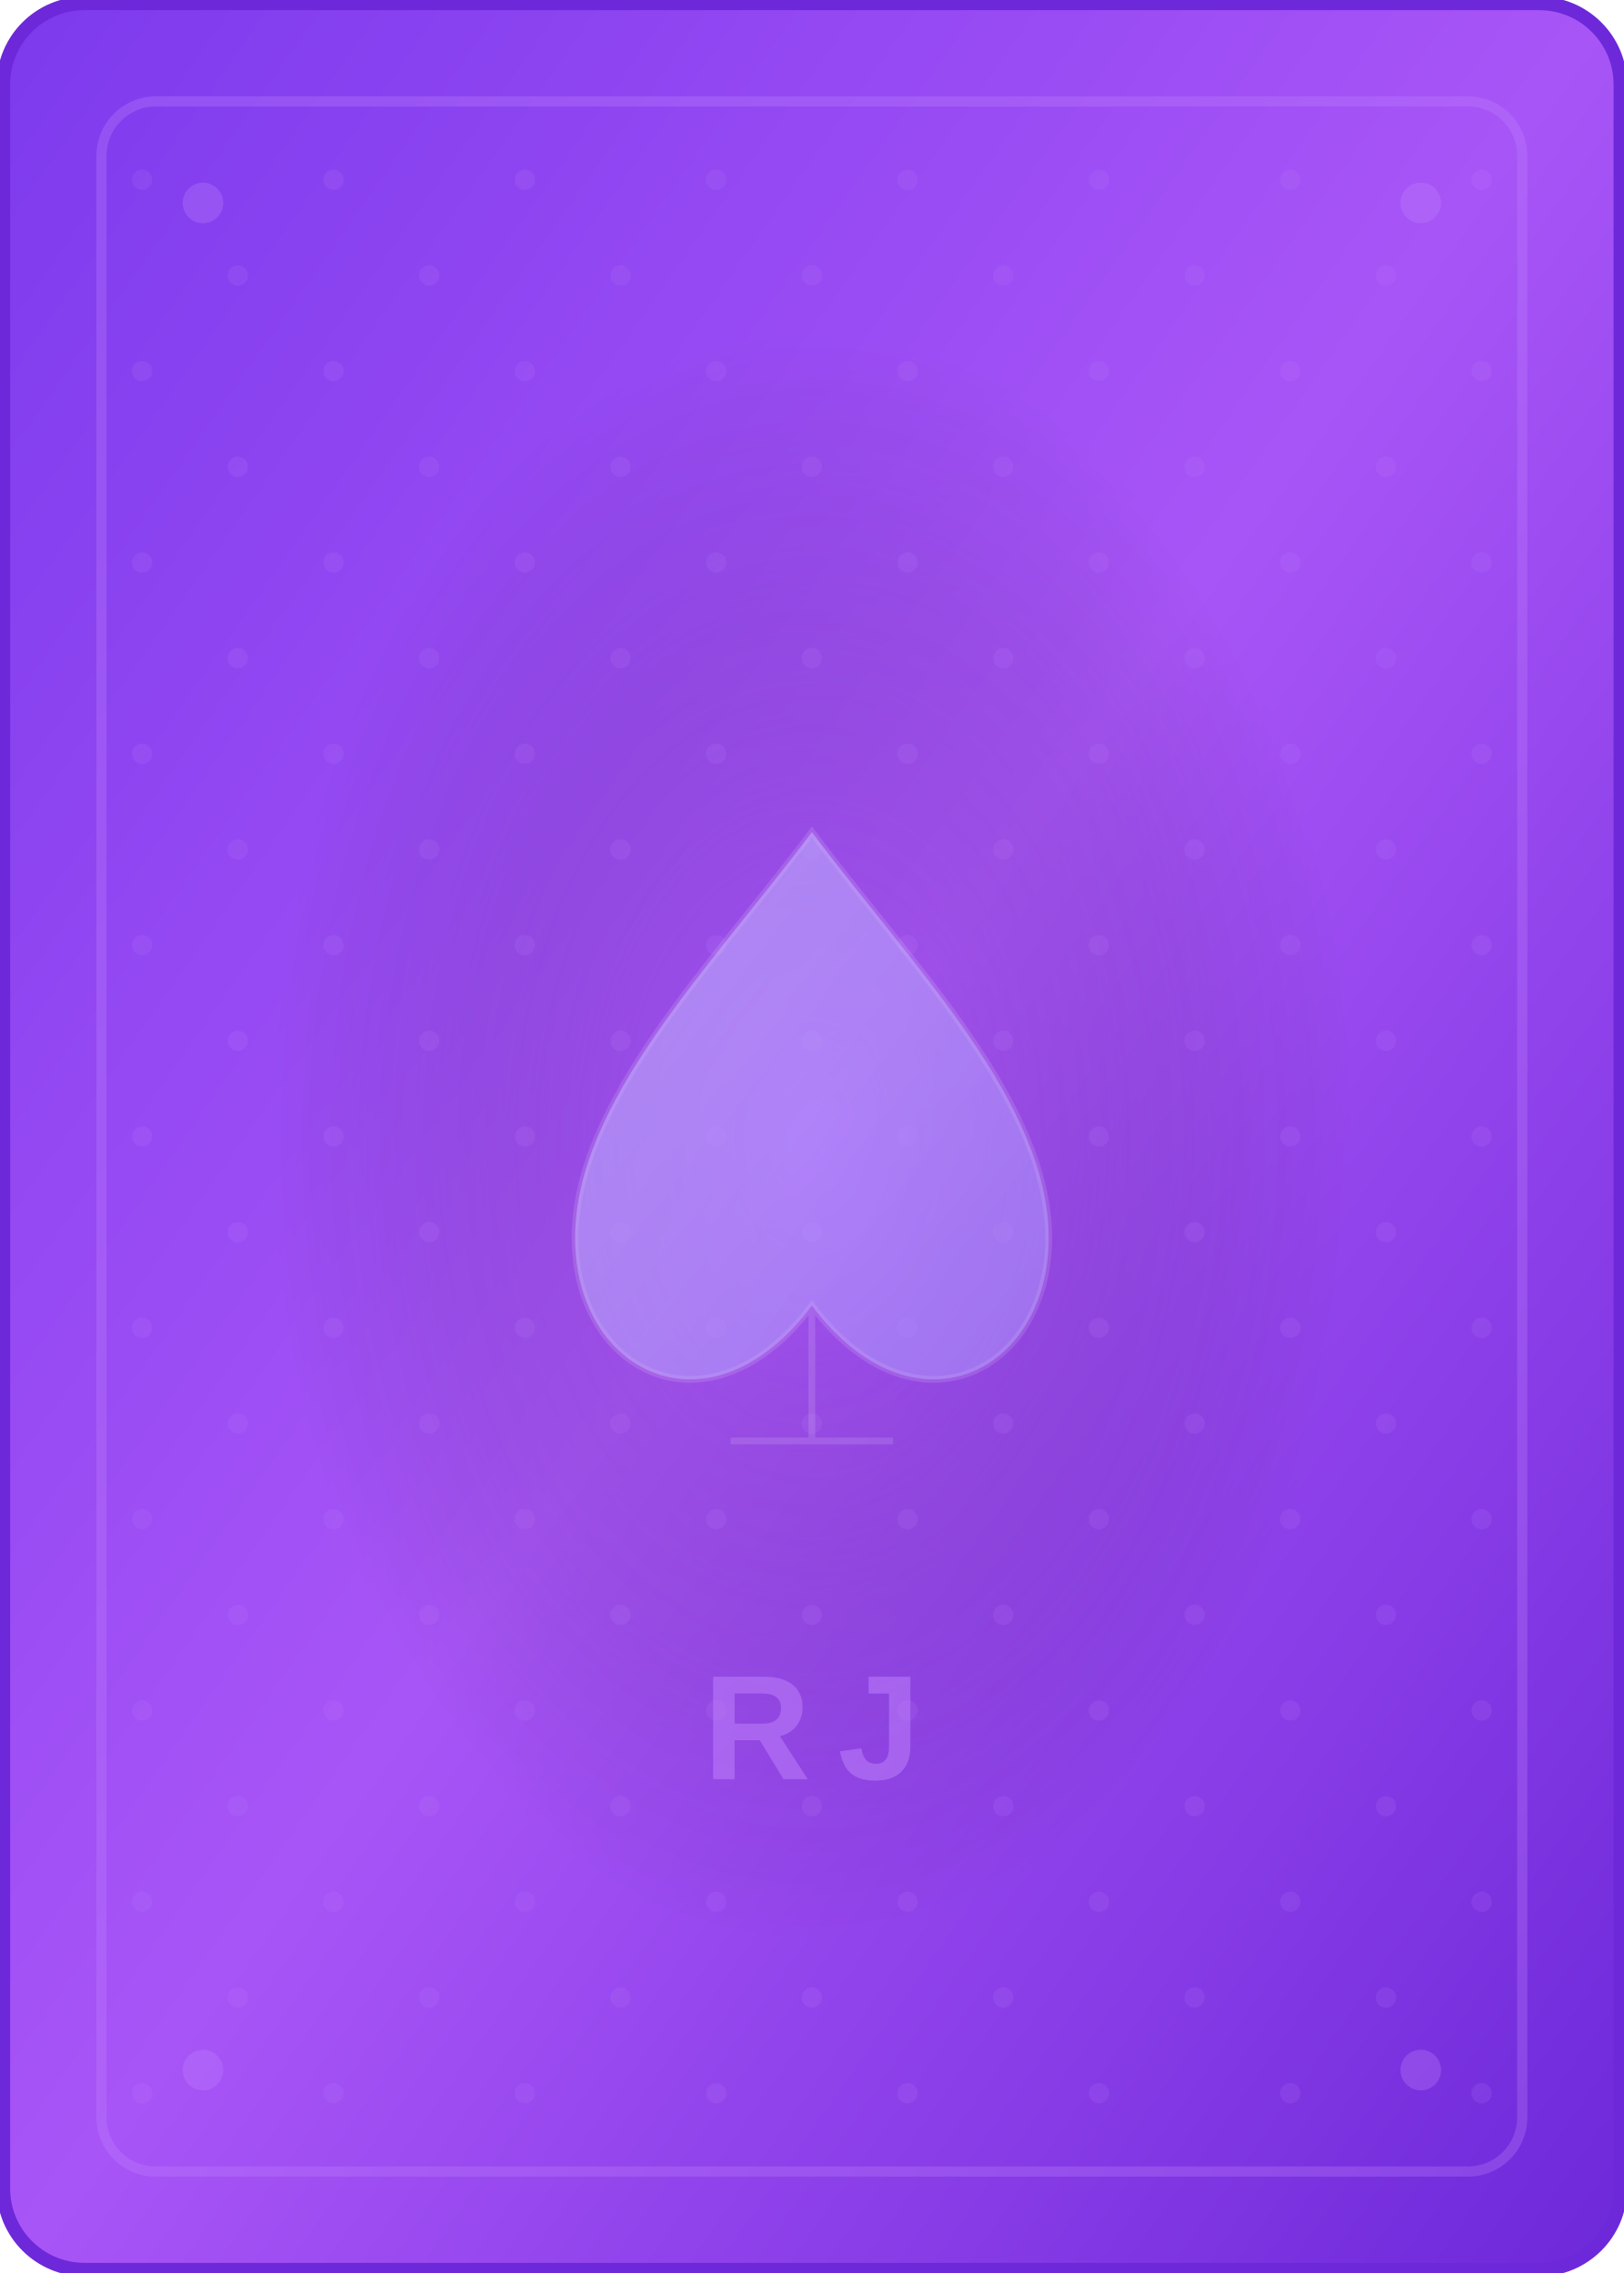
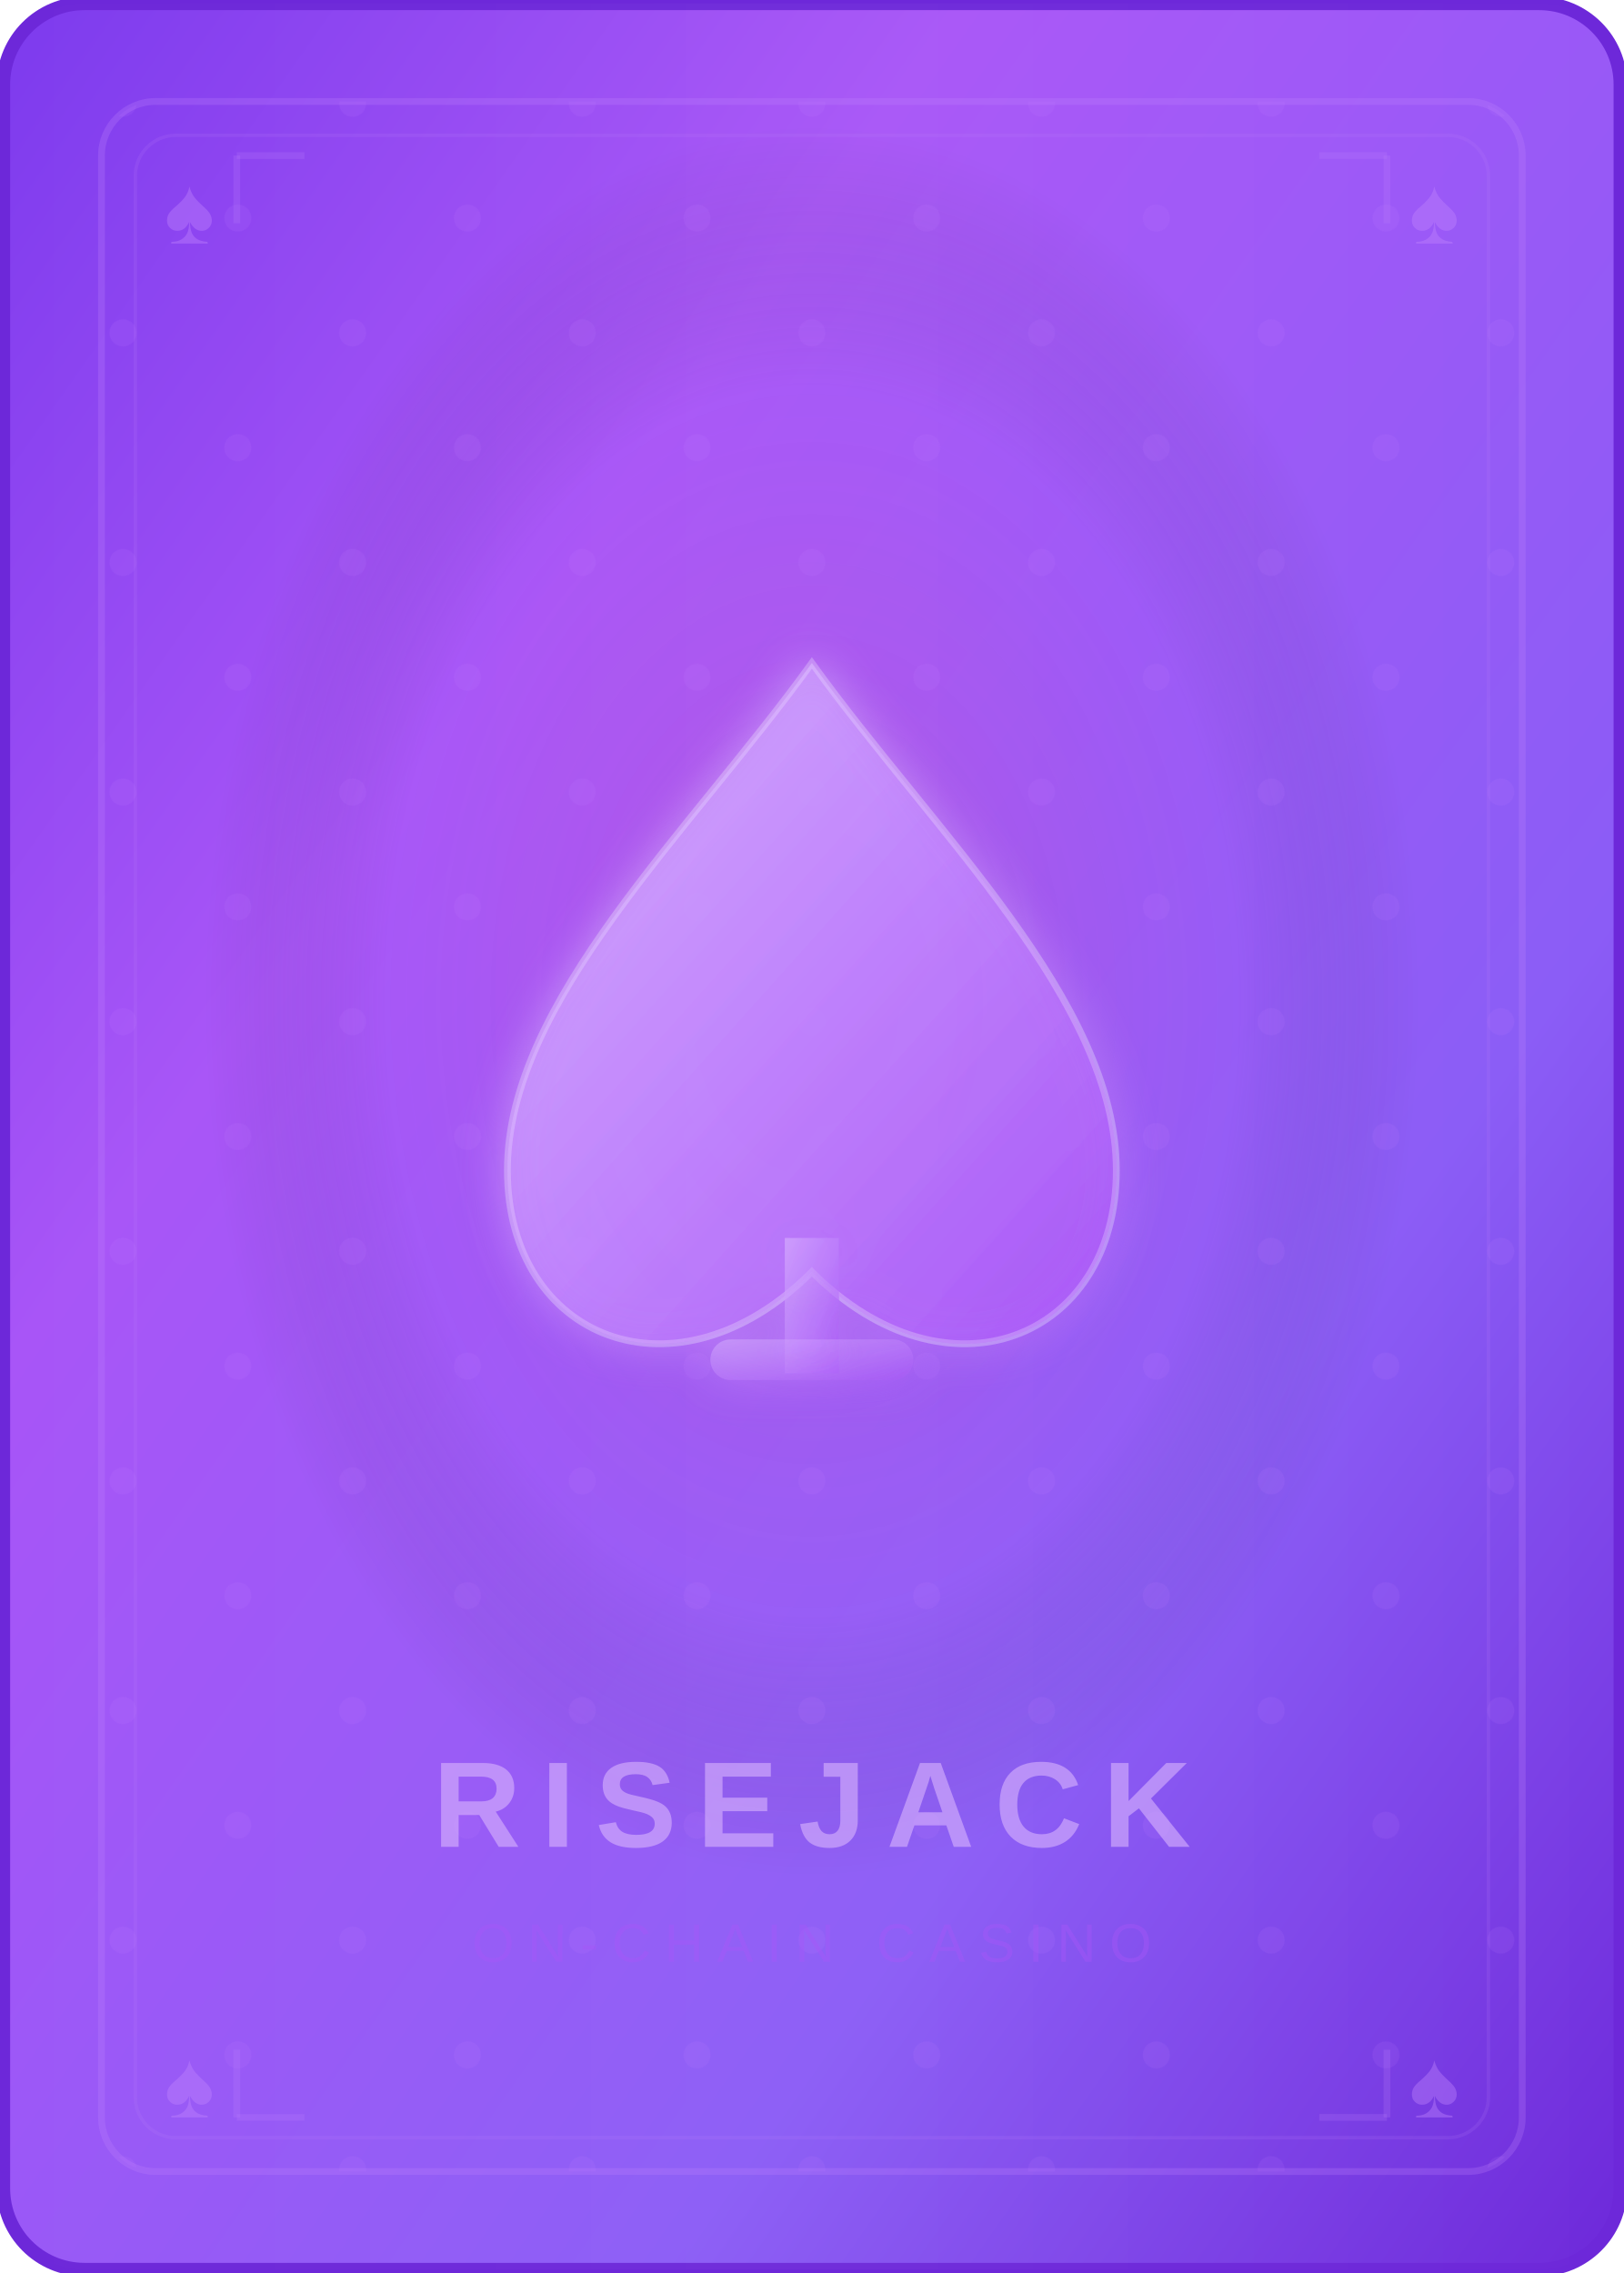
<svg xmlns="http://www.w3.org/2000/svg" class="card" face="RB" height="3.5in" preserveAspectRatio="none" viewBox="-120 -168 240 336" width="2.5in">
  <defs>
    <linearGradient id="cardBackGrad" x1="0%" y1="0%" x2="100%" y2="100%">
      <stop offset="0%" style="stop-color:#7c3aed" />
-       <stop offset="50%" style="stop-color:#a855f7" />
+       <stop offset="30%" style="stop-color:#a855f7" />
+       <stop offset="70%" style="stop-color:#8b5cf6" />
      <stop offset="100%" style="stop-color:#6d28d9" />
    </linearGradient>
+     <linearGradient id="shimmerGrad" x1="0%" y1="0%" x2="100%" y2="0%">
+       <stop offset="0%" style="stop-color:rgba(255,255,255,0)" />
+       <stop offset="50%" style="stop-color:rgba(255,255,255,0.1)" />
+       <stop offset="100%" style="stop-color:rgba(255,255,255,0)" />
+     </linearGradient>
    <radialGradient id="innerGlow" cx="50%" cy="50%" r="50%">
-       <stop offset="0%" style="stop-color:rgba(168,85,247,0.3)" />
+       <stop offset="0%" style="stop-color:rgba(236,72,153,0.25)" />
+       <stop offset="70%" style="stop-color:rgba(168,85,247,0.15)" />
      <stop offset="100%" style="stop-color:transparent" />
    </radialGradient>
-     <pattern id="RBpattern" width="20" height="20" patternUnits="userSpaceOnUse" patternTransform="rotate(45)">
-       <rect width="20" height="20" fill="transparent" />
-       <circle cx="10" cy="10" r="1.5" fill="rgba(192,132,252,0.15)" />
+     <pattern id="RBpattern" width="24" height="24" patternUnits="userSpaceOnUse" patternTransform="rotate(45)">
+       <rect width="24" height="24" fill="transparent" />
+       <circle cx="12" cy="12" r="2" fill="rgba(192,132,252,0.12)" />
    </pattern>
    <linearGradient id="spadeGrad" x1="0%" y1="0%" x2="100%" y2="100%">
-       <stop offset="0%" style="stop-color:#c4b5fd" />
-       <stop offset="100%" style="stop-color:#a78bfa" />
+       <stop offset="0%" style="stop-color:#d8b4fe" />
+       <stop offset="50%" style="stop-color:#c084fc" />
+       <stop offset="100%" style="stop-color:#a855f7" />
    </linearGradient>
+     <filter id="spadeGlow" x="-50%" y="-50%" width="200%" height="200%">
+       <feGaussianBlur stdDeviation="3" result="glow" />
+       <feMerge>
+         <feMergeNode in="glow" />
+         <feMergeNode in="SourceGraphic" />
+       </feMerge>
+     </filter>
  </defs>
  <rect width="239" height="335" x="-119.5" y="-167.5" rx="12" ry="12" fill="url(#cardBackGrad)" stroke="#6d28d9" stroke-width="2" />
-   <ellipse cx="0" cy="0" rx="80" ry="120" fill="url(#innerGlow)" />
-   <rect x="-105" y="-153" width="210" height="306" rx="8" ry="8" fill="none" stroke="rgba(192,132,252,0.3)" stroke-width="1.5" />
+   <rect x="-119.5" y="-167.5" width="239" height="335" rx="12" ry="12" fill="url(#shimmerGrad)" opacity="0.3" />
+   <ellipse cx="0" cy="-20" rx="90" ry="130" fill="url(#innerGlow)" />
+   <rect x="-105" y="-153" width="210" height="306" rx="8" ry="8" fill="none" stroke="rgba(192,132,252,0.25)" stroke-width="1" />
+   <rect x="-100" y="-148" width="200" height="296" rx="6" ry="6" fill="none" stroke="rgba(192,132,252,0.15)" stroke-width="0.5" />
  <rect x="-105" y="-153" width="210" height="306" rx="8" ry="8" fill="url(#RBpattern)" />
-   <g transform="translate(0, -10)">
-     <path d="M0 -35 C-15 -15, -35 5, -35 25 C-35 45, -15 55, 0 35 C15 55, 35 45, 35 25 C35 5, 15 -15, 0 -35 Z M0 35 L0 55 M-12 55 L12 55" fill="url(#spadeGrad)" stroke="rgba(255,255,255,0.2)" stroke-width="1" opacity="0.6" />
+   <g transform="translate(0, -25)" filter="url(#spadeGlow)">
+     <path d="M0 -45 C-18 -20, -45 5, -45 30 C-45 55, -20 65, 0 45 C20 65, 45 55, 45 30 C45 5, 18 -20, 0 -45 Z" fill="url(#spadeGrad)" stroke="rgba(255,255,255,0.3)" stroke-width="1" opacity="0.8" />
+     <rect x="-4" y="40" width="8" height="20" fill="url(#spadeGrad)" opacity="0.6" />
+     <rect x="-15" y="55" width="30" height="6" rx="3" fill="url(#spadeGrad)" opacity="0.5" />
  </g>
-   <text x="0" y="95" font-size="22" font-family="Arial Black, Arial, sans-serif" font-weight="900" fill="rgba(192,132,252,0.5)" text-anchor="middle" letter-spacing="4">RJ</text>
-   <circle cx="-90" cy="-138" r="3" fill="rgba(192,132,252,0.3)" />
-   <circle cx="90" cy="-138" r="3" fill="rgba(192,132,252,0.3)" />
-   <circle cx="-90" cy="138" r="3" fill="rgba(192,132,252,0.3)" />
-   <circle cx="90" cy="138" r="3" fill="rgba(192,132,252,0.3)" />
+   <text x="0" y="105" font-size="18" font-family="Arial Black, Arial, sans-serif" font-weight="900" fill="rgba(216,180,254,0.6)" text-anchor="middle" letter-spacing="3">RISEJACK</text>
+   <text x="0" y="122" font-size="8" font-family="Arial, sans-serif" font-weight="400" fill="rgba(168,85,247,0.4)" text-anchor="middle" letter-spacing="2">ON-CHAIN CASINO</text>
+   <g font-size="14" fill="rgba(192,132,252,0.4)">
+     <text x="-92" y="-132" text-anchor="middle">♠</text>
+     <text x="92" y="-132" text-anchor="middle">♠</text>
+     <text x="-92" y="145" text-anchor="middle">♠</text>
+     <text x="92" y="145" text-anchor="middle">♠</text>
+   </g>
+   <g stroke="rgba(192,132,252,0.2)" stroke-width="1">
+     <line x1="-85" y1="-145" x2="-75" y2="-145" />
+     <line x1="-85" y1="-145" x2="-85" y2="-135" />
+     <line x1="85" y1="-145" x2="75" y2="-145" />
+     <line x1="85" y1="-145" x2="85" y2="-135" />
+     <line x1="-85" y1="145" x2="-75" y2="145" />
+     <line x1="-85" y1="145" x2="-85" y2="135" />
+     <line x1="85" y1="145" x2="75" y2="145" />
+     <line x1="85" y1="145" x2="85" y2="135" />
+   </g>
</svg>
